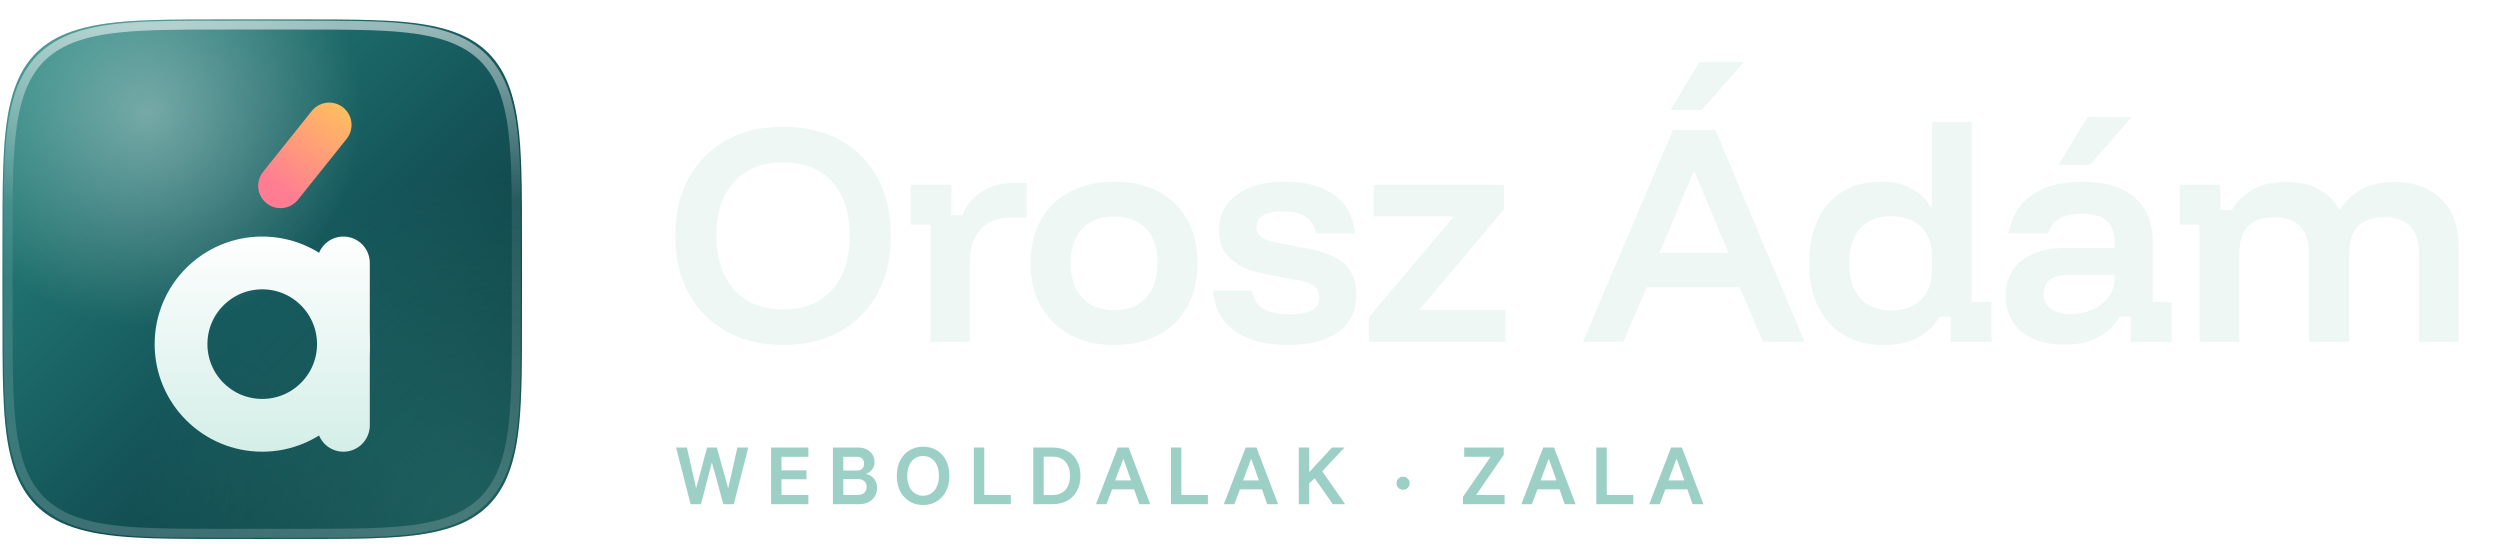
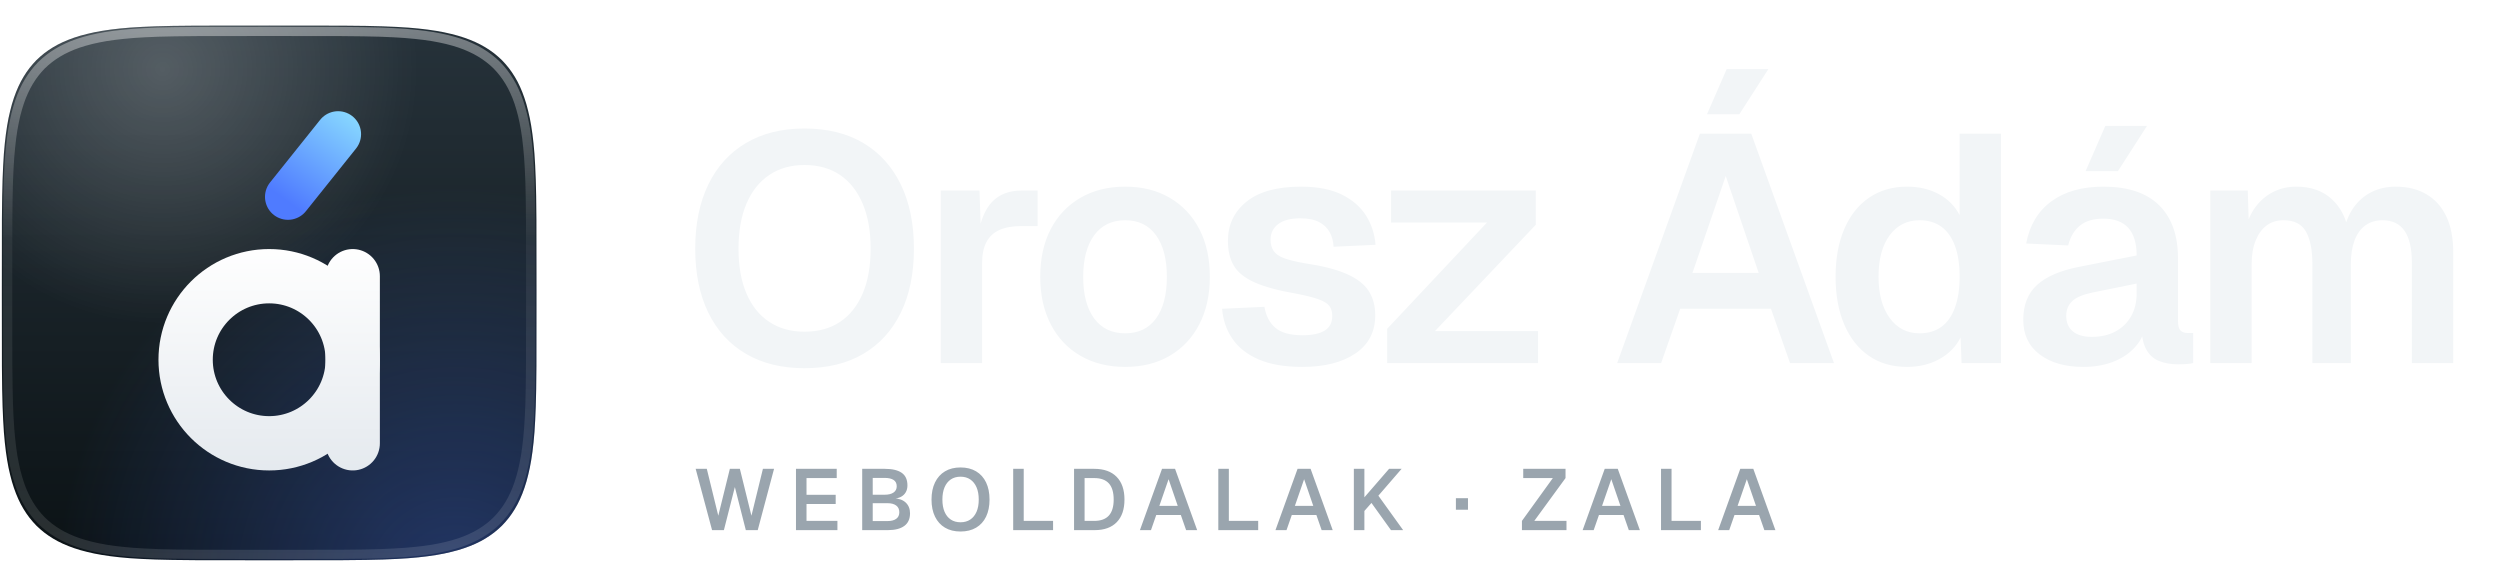
- <svg xmlns="http://www.w3.org/2000/svg" viewBox="0 0 461.0 103.2" width="461" height="103" role="img" aria-label="Orosz Ádám – weboldalak, Zala">
-   <g transform="translate(0 3.58) scale(0.75)">
+ <svg xmlns="http://www.w3.org/2000/svg" viewBox="0 0 448.2 105.2" width="448" height="105" role="img" aria-label="Orosz Ádám – weboldalak, Zala">
+   <g transform="translate(0 4.59) scale(0.75)">
    <defs>
-       <linearGradient id="lake" x1="0" y1="0" x2="1" y2="1">
-         <stop offset="0" stop-color="#2A8C84" />
-         <stop offset=".55" stop-color="#145458" />
-         <stop offset="1" stop-color="#0A2E33" />
+       <linearGradient id="lake" x1="0" y1="0" x2="0" y2="1">
+         <stop offset="0" stop-color="#26323A" />
+         <stop offset="1" stop-color="#0B1215" />
      </linearGradient>
-       <radialGradient id="sheen" cx=".28" cy=".18" r=".75">
-         <stop offset="0" stop-color="#fff" stop-opacity=".38" />
-         <stop offset=".55" stop-color="#fff" stop-opacity="0" />
+       <radialGradient id="sheen" cx=".3" cy=".08" r=".8">
+         <stop offset="0" stop-color="#fff" stop-opacity=".22" />
+         <stop offset=".6" stop-color="#fff" stop-opacity="0" />
      </radialGradient>
-       <radialGradient id="warm" cx=".95" cy="1" r=".7">
-         <stop offset="0" stop-color="#4FD1BE" stop-opacity=".30" />
-         <stop offset="1" stop-color="#4FD1BE" stop-opacity="0" />
+       <radialGradient id="warm" cx=".85" cy="1.05" r=".75">
+         <stop offset="0" stop-color="#4F7BFF" stop-opacity=".35" />
+         <stop offset="1" stop-color="#4F7BFF" stop-opacity="0" />
      </radialGradient>
      <linearGradient id="rim" x1="0" y1="0" x2="0" y2="1">
-         <stop offset="0" stop-color="#fff" stop-opacity=".55" />
-         <stop offset=".35" stop-color="#fff" stop-opacity=".08" />
-         <stop offset="1" stop-color="#fff" stop-opacity=".18" />
+         <stop offset="0" stop-color="#fff" stop-opacity=".38" />
+         <stop offset=".4" stop-color="#fff" stop-opacity=".06" />
+         <stop offset="1" stop-color="#fff" stop-opacity=".12" />
      </linearGradient>
      <linearGradient id="ink" gradientUnits="userSpaceOnUse" x1="0" y1="52" x2="0" y2="108">
        <stop offset="0" stop-color="#FFFFFF" />
-         <stop offset="1" stop-color="#D3EEE7" />
+         <stop offset="1" stop-color="#E4E9EE" />
      </linearGradient>
      <linearGradient id="glint" gradientUnits="userSpaceOnUse" x1="66" y1="44" x2="82" y2="22">
-         <stop offset="0" stop-color="#FF7D93" />
-         <stop offset="1" stop-color="#FFC15C" />
+         <stop offset="0" stop-color="#4F7BFF" />
+         <stop offset="1" stop-color="#8ADCFF" />
      </linearGradient>
    </defs>
    <path d="M128.00,64.00 L127.98,81.53 L127.92,87.12 L127.82,91.18 L127.68,94.47 L127.51,97.29 L127.29,99.76 L127.03,101.99 L126.73,104.01 L126.39,105.87 L126.00,107.58 L125.58,109.18 L125.11,110.67 L124.60,112.06 L124.05,113.36 L123.45,114.59 L122.80,115.74 L122.10,116.83 L121.36,117.85 L120.56,118.81 L119.72,119.72 L118.81,120.56 L117.85,121.36 L116.83,122.10 L115.74,122.80 L114.59,123.45 L113.36,124.05 L112.06,124.60 L110.67,125.11 L109.18,125.58 L107.58,126.00 L105.87,126.39 L104.01,126.73 L101.99,127.03 L99.76,127.29 L97.29,127.51 L94.47,127.68 L91.18,127.82 L87.12,127.92 L81.53,127.98 L64.00,128.00 L46.47,127.98 L40.88,127.92 L36.82,127.82 L33.53,127.68 L30.71,127.51 L28.24,127.29 L26.01,127.03 L23.99,126.73 L22.13,126.39 L20.42,126.00 L18.82,125.58 L17.33,125.11 L15.94,124.60 L14.64,124.05 L13.41,123.45 L12.26,122.80 L11.17,122.10 L10.15,121.36 L9.19,120.56 L8.28,119.72 L7.44,118.81 L6.64,117.85 L5.90,116.83 L5.20,115.74 L4.55,114.59 L3.95,113.36 L3.40,112.06 L2.89,110.67 L2.42,109.18 L2.00,107.58 L1.61,105.87 L1.27,104.01 L0.97,101.99 L0.71,99.76 L0.49,97.29 L0.32,94.47 L0.18,91.18 L0.08,87.12 L0.02,81.53 L0.00,64.00 L0.02,46.47 L0.08,40.88 L0.18,36.82 L0.32,33.53 L0.49,30.71 L0.71,28.24 L0.97,26.01 L1.27,23.99 L1.61,22.13 L2.00,20.42 L2.42,18.82 L2.89,17.33 L3.40,15.94 L3.95,14.64 L4.55,13.41 L5.20,12.26 L5.90,11.17 L6.64,10.15 L7.44,9.19 L8.28,8.28 L9.19,7.44 L10.15,6.64 L11.17,5.90 L12.26,5.20 L13.41,4.55 L14.64,3.95 L15.94,3.40 L17.33,2.89 L18.82,2.42 L20.42,2.00 L22.13,1.61 L23.99,1.27 L26.01,0.97 L28.24,0.71 L30.71,0.49 L33.53,0.32 L36.82,0.18 L40.88,0.08 L46.47,0.02 L64.00,0.00 L81.53,0.02 L87.12,0.08 L91.18,0.18 L94.47,0.32 L97.29,0.49 L99.76,0.71 L101.99,0.97 L104.01,1.27 L105.87,1.61 L107.58,2.00 L109.18,2.42 L110.67,2.89 L112.06,3.40 L113.36,3.95 L114.59,4.55 L115.74,5.20 L116.83,5.90 L117.85,6.64 L118.81,7.44 L119.72,8.28 L120.56,9.19 L121.36,10.15 L122.10,11.17 L122.80,12.26 L123.45,13.41 L124.05,14.64 L124.60,15.94 L125.11,17.33 L125.58,18.82 L126.00,20.42 L126.39,22.13 L126.73,23.99 L127.03,26.01 L127.29,28.24 L127.51,30.71 L127.68,33.53 L127.82,36.82 L127.92,40.88 L127.98,46.47 Z" fill="url(#lake)" />
    <path d="M128.00,64.00 L127.98,81.53 L127.92,87.12 L127.82,91.18 L127.68,94.47 L127.51,97.29 L127.29,99.76 L127.03,101.99 L126.73,104.01 L126.39,105.87 L126.00,107.58 L125.58,109.18 L125.11,110.67 L124.60,112.06 L124.05,113.36 L123.45,114.59 L122.80,115.74 L122.10,116.83 L121.36,117.85 L120.56,118.81 L119.72,119.72 L118.81,120.56 L117.85,121.36 L116.83,122.10 L115.74,122.80 L114.59,123.45 L113.36,124.05 L112.06,124.60 L110.67,125.11 L109.18,125.58 L107.58,126.00 L105.87,126.39 L104.01,126.73 L101.99,127.03 L99.76,127.29 L97.29,127.51 L94.47,127.68 L91.18,127.82 L87.12,127.92 L81.53,127.98 L64.00,128.00 L46.47,127.98 L40.88,127.92 L36.82,127.82 L33.53,127.68 L30.71,127.51 L28.24,127.29 L26.01,127.03 L23.99,126.73 L22.13,126.39 L20.42,126.00 L18.82,125.58 L17.33,125.11 L15.94,124.60 L14.64,124.05 L13.41,123.45 L12.26,122.80 L11.17,122.10 L10.15,121.36 L9.19,120.56 L8.28,119.72 L7.44,118.81 L6.64,117.85 L5.90,116.83 L5.20,115.74 L4.55,114.59 L3.95,113.36 L3.40,112.06 L2.89,110.67 L2.42,109.18 L2.00,107.58 L1.61,105.87 L1.27,104.01 L0.97,101.99 L0.71,99.76 L0.49,97.29 L0.32,94.47 L0.18,91.18 L0.08,87.12 L0.02,81.53 L0.00,64.00 L0.02,46.47 L0.08,40.88 L0.18,36.82 L0.32,33.53 L0.49,30.71 L0.71,28.24 L0.97,26.01 L1.27,23.99 L1.61,22.13 L2.00,20.42 L2.42,18.82 L2.89,17.33 L3.40,15.94 L3.95,14.64 L4.55,13.41 L5.20,12.26 L5.90,11.17 L6.64,10.15 L7.44,9.19 L8.28,8.28 L9.19,7.44 L10.15,6.64 L11.17,5.90 L12.26,5.20 L13.41,4.55 L14.64,3.95 L15.94,3.40 L17.33,2.89 L18.82,2.42 L20.42,2.00 L22.13,1.61 L23.99,1.27 L26.01,0.97 L28.24,0.71 L30.71,0.49 L33.53,0.32 L36.82,0.18 L40.88,0.08 L46.47,0.02 L64.00,0.00 L81.53,0.02 L87.12,0.08 L91.18,0.18 L94.47,0.32 L97.29,0.49 L99.76,0.71 L101.99,0.97 L104.01,1.27 L105.87,1.61 L107.58,2.00 L109.18,2.42 L110.67,2.89 L112.06,3.40 L113.36,3.95 L114.59,4.55 L115.74,5.20 L116.83,5.90 L117.85,6.64 L118.81,7.44 L119.72,8.28 L120.56,9.19 L121.36,10.15 L122.10,11.17 L122.80,12.26 L123.45,13.41 L124.05,14.64 L124.60,15.94 L125.11,17.33 L125.58,18.82 L126.00,20.42 L126.39,22.13 L126.73,23.99 L127.03,26.01 L127.29,28.24 L127.51,30.71 L127.68,33.53 L127.82,36.82 L127.92,40.88 L127.98,46.47 Z" fill="url(#warm)" />
    <path d="M128.00,64.00 L127.98,81.53 L127.92,87.12 L127.82,91.18 L127.68,94.47 L127.51,97.29 L127.29,99.76 L127.03,101.99 L126.73,104.01 L126.39,105.87 L126.00,107.58 L125.58,109.18 L125.11,110.67 L124.60,112.06 L124.05,113.36 L123.45,114.59 L122.80,115.74 L122.10,116.83 L121.36,117.85 L120.56,118.81 L119.72,119.72 L118.81,120.56 L117.85,121.36 L116.83,122.10 L115.74,122.80 L114.59,123.45 L113.36,124.05 L112.06,124.60 L110.67,125.11 L109.18,125.58 L107.58,126.00 L105.87,126.39 L104.01,126.73 L101.99,127.03 L99.76,127.29 L97.29,127.51 L94.47,127.68 L91.18,127.82 L87.12,127.92 L81.53,127.98 L64.00,128.00 L46.47,127.98 L40.88,127.92 L36.82,127.82 L33.53,127.68 L30.71,127.51 L28.24,127.29 L26.01,127.03 L23.99,126.73 L22.13,126.39 L20.42,126.00 L18.82,125.58 L17.33,125.11 L15.94,124.60 L14.64,124.05 L13.41,123.45 L12.26,122.80 L11.17,122.10 L10.15,121.36 L9.19,120.56 L8.28,119.72 L7.44,118.81 L6.64,117.85 L5.90,116.83 L5.20,115.74 L4.55,114.59 L3.95,113.36 L3.40,112.06 L2.89,110.67 L2.42,109.18 L2.00,107.58 L1.61,105.87 L1.27,104.01 L0.97,101.99 L0.71,99.76 L0.49,97.29 L0.32,94.47 L0.18,91.18 L0.08,87.12 L0.02,81.53 L0.00,64.00 L0.02,46.47 L0.08,40.88 L0.18,36.82 L0.32,33.53 L0.49,30.71 L0.71,28.24 L0.97,26.01 L1.27,23.99 L1.61,22.13 L2.00,20.42 L2.42,18.82 L2.89,17.33 L3.40,15.94 L3.95,14.64 L4.55,13.41 L5.20,12.26 L5.90,11.17 L6.64,10.15 L7.44,9.19 L8.28,8.28 L9.19,7.44 L10.15,6.64 L11.17,5.90 L12.26,5.20 L13.41,4.55 L14.64,3.95 L15.94,3.40 L17.33,2.89 L18.82,2.42 L20.42,2.00 L22.13,1.61 L23.99,1.27 L26.01,0.97 L28.24,0.71 L30.71,0.49 L33.53,0.32 L36.82,0.18 L40.88,0.08 L46.47,0.02 L64.00,0.00 L81.53,0.02 L87.12,0.08 L91.18,0.18 L94.47,0.32 L97.29,0.49 L99.76,0.71 L101.99,0.97 L104.01,1.27 L105.87,1.61 L107.58,2.00 L109.18,2.42 L110.67,2.89 L112.06,3.40 L113.36,3.95 L114.59,4.55 L115.74,5.20 L116.83,5.90 L117.85,6.64 L118.81,7.44 L119.72,8.28 L120.56,9.19 L121.36,10.15 L122.10,11.17 L122.80,12.26 L123.45,13.41 L124.05,14.64 L124.60,15.94 L125.11,17.33 L125.58,18.82 L126.00,20.42 L126.39,22.13 L126.73,23.99 L127.03,26.01 L127.29,28.24 L127.51,30.71 L127.68,33.53 L127.82,36.82 L127.92,40.88 L127.98,46.47 Z" fill="url(#sheen)" />
    <path d="M126.60,64.00 L126.58,81.15 L126.52,86.62 L126.43,90.59 L126.29,93.81 L126.12,96.56 L125.90,98.98 L125.65,101.16 L125.36,103.14 L125.02,104.95 L124.65,106.63 L124.23,108.19 L123.78,109.64 L123.28,111.01 L122.73,112.28 L122.15,113.48 L121.51,114.61 L120.83,115.67 L120.10,116.67 L119.33,117.61 L118.50,118.50 L117.61,119.33 L116.67,120.10 L115.67,120.83 L114.61,121.51 L113.48,122.15 L112.28,122.73 L111.01,123.28 L109.64,123.78 L108.19,124.23 L106.63,124.65 L104.95,125.02 L103.14,125.36 L101.16,125.65 L98.98,125.90 L96.56,126.12 L93.81,126.29 L90.59,126.43 L86.62,126.52 L81.15,126.58 L64.00,126.60 L46.85,126.58 L41.38,126.52 L37.41,126.43 L34.19,126.29 L31.44,126.12 L29.02,125.90 L26.84,125.65 L24.86,125.36 L23.05,125.02 L21.37,124.65 L19.81,124.23 L18.36,123.78 L16.99,123.28 L15.72,122.73 L14.52,122.15 L13.39,121.51 L12.33,120.83 L11.33,120.10 L10.39,119.33 L9.50,118.50 L8.67,117.61 L7.90,116.67 L7.17,115.67 L6.49,114.61 L5.85,113.48 L5.27,112.28 L4.72,111.01 L4.22,109.64 L3.77,108.19 L3.35,106.63 L2.98,104.95 L2.64,103.14 L2.35,101.16 L2.10,98.98 L1.88,96.56 L1.71,93.81 L1.57,90.59 L1.48,86.62 L1.42,81.15 L1.40,64.00 L1.42,46.85 L1.48,41.38 L1.57,37.41 L1.71,34.19 L1.88,31.44 L2.10,29.02 L2.35,26.84 L2.64,24.86 L2.98,23.05 L3.35,21.37 L3.77,19.81 L4.22,18.36 L4.72,16.99 L5.27,15.72 L5.85,14.52 L6.49,13.39 L7.17,12.33 L7.90,11.33 L8.67,10.39 L9.50,9.50 L10.39,8.67 L11.33,7.90 L12.33,7.17 L13.39,6.49 L14.52,5.85 L15.72,5.27 L16.99,4.72 L18.36,4.22 L19.81,3.77 L21.37,3.35 L23.05,2.98 L24.86,2.64 L26.84,2.35 L29.02,2.10 L31.44,1.88 L34.19,1.71 L37.41,1.57 L41.38,1.48 L46.85,1.42 L64.00,1.40 L81.15,1.42 L86.62,1.48 L90.59,1.57 L93.81,1.71 L96.56,1.88 L98.98,2.10 L101.16,2.35 L103.14,2.64 L104.95,2.98 L106.63,3.35 L108.19,3.77 L109.64,4.22 L111.01,4.72 L112.28,5.27 L113.48,5.85 L114.61,6.49 L115.67,7.17 L116.67,7.90 L117.61,8.67 L118.50,9.50 L119.33,10.39 L120.10,11.33 L120.83,12.33 L121.51,13.39 L122.15,14.52 L122.73,15.72 L123.28,16.99 L123.78,18.36 L124.23,19.81 L124.65,21.37 L125.02,23.05 L125.36,24.86 L125.65,26.84 L125.90,29.02 L126.12,31.44 L126.29,34.19 L126.43,37.41 L126.52,41.38 L126.58,46.85 Z" fill="none" stroke="url(#rim)" stroke-width="2.2" />
    <g transform="translate(5 0)">
      <circle cx="59" cy="80" r="20" fill="none" stroke="url(#ink)" stroke-width="13" />
      <line x1="79" y1="60" x2="79" y2="100" stroke="url(#ink)" stroke-width="13" stroke-linecap="round" />
      <line x1="63.5" y1="41" x2="75.5" y2="26" stroke="url(#glint)" stroke-width="11" stroke-linecap="round" />
    </g>
  </g>
-   <path d="M144.233 63.73Q138.24 63.73 133.769 61.241Q129.298 58.752 126.809 54.233Q124.32 49.713 124.32 43.575Q124.32 37.388 126.809 32.869Q129.298 28.35 133.769 25.885Q138.24 23.42 144.233 23.42Q150.275 23.42 154.746 25.885Q159.217 28.35 161.682 32.869Q164.147 37.388 164.147 43.575Q164.147 49.713 161.657 54.257Q159.168 58.8 154.697 61.265Q150.227 63.73 144.233 63.73ZM144.233 57.157Q150.082 57.157 153.32 53.483Q156.558 49.81 156.558 43.575Q156.558 37.292 153.344 33.642Q150.13 29.993 144.233 29.993Q138.385 29.993 135.147 33.642Q131.908 37.292 131.908 43.575Q131.908 49.81 135.147 53.483Q138.385 57.157 144.233 57.157Z M171.474 63.15V41.497H167.801V34.15H175.341V39.757H177.371Q178.531 36.857 181.044 35.334Q183.557 33.812 186.796 33.812H189.212V40.192H186.457Q182.542 40.192 180.633 42.439Q178.724 44.687 178.724 48.36V63.15Z M205.433 63.73Q200.745 63.73 197.289 61.869Q193.833 60.008 191.9 56.625Q189.966 53.242 189.966 48.65Q189.966 44.01 191.876 40.627Q193.785 37.243 197.265 35.407Q200.745 33.57 205.433 33.57Q210.17 33.57 213.601 35.407Q217.033 37.243 218.918 40.627Q220.803 44.01 220.803 48.65Q220.803 53.242 218.918 56.649Q217.033 60.057 213.577 61.893Q210.121 63.73 205.433 63.73ZM205.433 57.302Q209.251 57.302 211.33 54.982Q213.408 52.662 213.408 48.65Q213.408 44.542 211.33 42.27Q209.251 39.998 205.433 39.998Q201.566 39.998 199.464 42.294Q197.361 44.59 197.361 48.602Q197.361 52.662 199.464 54.982Q201.566 57.302 205.433 57.302Z M237.555 63.73Q231.272 63.73 227.623 61.096Q223.974 58.462 223.684 53.677H230.837Q231.224 55.948 232.915 57.012Q234.607 58.075 237.845 58.075Q243.307 58.075 243.307 54.933Q243.307 53.677 242.485 52.952Q241.664 52.227 239.73 51.84L233.302 50.632Q224.747 48.988 224.747 42.608Q224.747 38.452 228.01 36.011Q231.272 33.57 237.024 33.57Q242.775 33.57 246.135 36.083Q249.494 38.597 249.88 43.14H242.775Q242.244 41.013 240.794 40.023Q239.344 39.032 236.589 39.032Q234.22 39.032 232.94 39.781Q231.659 40.53 231.659 41.98Q231.659 43.043 232.456 43.72Q233.254 44.397 234.994 44.735L241.519 45.992Q245.965 46.862 248.068 48.892Q250.17 50.922 250.17 54.353Q250.17 58.8 246.908 61.265Q243.645 63.73 237.555 63.73Z M252.471 63.15V58.607L268.179 39.998H253.341V34.15H277.411V38.693L261.703 57.302H277.701V63.15Z M292.017 63.15 308.644 24.0H316.474L332.956 63.15H325.271L320.969 53.048H303.811L299.461 63.15ZM306.179 46.717H318.891L312.656 31.782H312.414ZM308.306 20.327V20.133L313.526 11.482H321.549V11.675L313.961 20.327Z M347.678 63.73Q343.231 63.73 340.138 61.845Q337.045 59.96 335.425 56.577Q333.806 53.193 333.806 48.65Q333.806 44.107 335.377 40.699Q336.948 37.292 339.92 35.431Q342.893 33.57 347.05 33.57Q350.288 33.57 352.656 34.802Q355.025 36.035 356.281 38.307H356.475V22.55H363.821V55.803H367.495V63.15H359.955V58.51H357.925Q356.426 60.975 353.865 62.352Q351.303 63.73 347.678 63.73ZM348.983 57.35Q352.415 57.35 354.445 55.417Q356.475 53.483 356.475 50.148V47.152Q356.475 43.817 354.445 41.883Q352.415 39.95 348.983 39.95Q345.165 39.95 343.183 42.27Q341.201 44.59 341.201 48.65Q341.201 52.71 343.183 55.03Q345.165 57.35 348.983 57.35Z M380.96 63.682Q375.885 63.682 373.01 61.217Q370.134 58.752 370.134 54.692Q370.134 50.438 373.082 48.118Q376.03 45.798 381.54 45.798H390.24V44.638Q390.24 39.467 384.199 39.467Q379.027 39.467 377.915 43.14H370.617Q371.487 38.452 374.991 36.011Q378.495 33.57 384.199 33.57Q390.579 33.57 393.938 36.47Q397.297 39.37 397.297 44.832V55.803H400.777V63.15H393.237V58.51H391.207Q389.709 60.975 387.171 62.328Q384.634 63.682 380.96 63.682ZM382.024 58.027Q384.392 58.027 386.253 57.157Q388.114 56.287 389.177 54.788Q390.24 53.29 390.24 51.453V50.777H381.879Q377.142 50.777 377.142 54.353Q377.142 56.093 378.447 57.06Q379.752 58.027 382.024 58.027ZM379.994 30.477V30.283L385.214 21.632H393.237V21.825L385.649 30.477Z M405.929 63.15V41.497H402.256V34.15H409.796V38.79H411.923Q413.421 36.325 415.862 34.972Q418.303 33.618 421.879 33.618Q425.359 33.618 427.8 34.875Q430.241 36.132 431.739 38.645H431.933Q435.219 33.618 441.841 33.618Q447.448 33.618 450.638 36.832Q453.828 40.047 453.828 45.605V63.15H446.481V46.91Q446.481 40.143 440.004 40.143Q433.576 40.143 433.576 46.91V63.15H426.181V46.91Q426.181 40.143 419.656 40.143Q416.514 40.143 414.895 41.835Q413.276 43.527 413.276 46.91V63.15Z" fill="#EEF7F4" />
-   <path d="M127.139 93.15 124.465 82.688H126.467L128.146 90.128H128.198L130.187 82.688H131.995L134.062 90.128H134.114L135.793 82.688H137.795L135.134 93.15H133.197L131.104 85.516H131.053L129.063 93.15Z M148.903 93.15H142.019V82.688H148.903V84.393H143.943V86.898H148.555V88.552H143.943V91.445H148.903Z M153.437 93.15V82.688H158.126Q158.991 82.688 159.663 83.017Q160.335 83.346 160.729 83.953Q161.123 84.56 161.123 85.387Q161.123 86.188 160.683 86.743Q160.244 87.299 159.598 87.518V87.57Q160.115 87.686 160.567 88.009Q161.019 88.332 161.303 88.868Q161.588 89.404 161.588 90.153Q161.588 91.058 161.161 91.736Q160.735 92.414 159.999 92.782Q159.262 93.15 158.333 93.15ZM155.362 91.445H158.023Q158.759 91.445 159.211 91.064Q159.663 90.683 159.663 89.96Q159.663 89.249 159.217 88.881Q158.772 88.513 158.035 88.513H155.362ZM155.362 86.937H157.893Q158.475 86.937 158.836 86.608Q159.198 86.278 159.198 85.671Q159.198 85.051 158.836 84.722Q158.475 84.393 157.893 84.393H155.362Z M170.1 93.305Q168.705 93.305 167.607 92.64Q166.509 91.975 165.876 90.767Q165.243 89.559 165.243 87.919Q165.243 86.265 165.876 85.058Q166.509 83.85 167.607 83.191Q168.705 82.532 170.1 82.532Q171.508 82.532 172.605 83.185Q173.703 83.837 174.33 85.045Q174.956 86.253 174.956 87.919Q174.956 89.559 174.323 90.773Q173.69 91.988 172.599 92.646Q171.508 93.305 170.1 93.305ZM170.1 91.587Q170.991 91.587 171.65 91.129Q172.308 90.67 172.67 89.843Q173.032 89.017 173.032 87.919Q173.032 86.808 172.67 85.981Q172.308 85.155 171.65 84.703Q170.991 84.25 170.1 84.25Q169.208 84.25 168.55 84.703Q167.891 85.155 167.529 85.981Q167.168 86.808 167.168 87.919Q167.168 89.017 167.529 89.843Q167.891 90.67 168.55 91.129Q169.208 91.587 170.1 91.587Z M179.477 93.15V82.688H181.402V91.445H186.31V93.15Z M190.456 93.15V82.688H194.008Q195.571 82.688 196.734 83.32Q197.896 83.953 198.536 85.129Q199.175 86.304 199.175 87.919Q199.175 89.52 198.529 90.696Q197.883 91.871 196.727 92.511Q195.571 93.15 194.008 93.15ZM192.381 91.471H194.008Q195.055 91.471 195.778 91.025Q196.501 90.58 196.876 89.779Q197.25 88.978 197.25 87.919Q197.25 86.317 196.417 85.342Q195.584 84.367 194.008 84.367H192.381Z M202.042 93.15 206.072 82.688H208.075L212.053 93.15H210.051L209.082 90.412H205.013L203.98 93.15ZM205.595 88.758H208.527L207.119 84.819H207.067Z M215.889 93.15V82.688H217.814V91.445H222.722V93.15Z M225.667 93.15 229.697 82.688H231.699L235.678 93.15H233.675L232.707 90.412H228.638L227.605 93.15ZM229.219 88.758H232.151L230.743 84.819H230.692Z M239.514 93.15V82.688H241.438V87.183H241.49L245.636 82.688H247.961L243.841 87.066L248.078 93.15H245.804L242.459 88.371L241.438 89.275V93.15Z M258.785 90.489Q258.282 90.489 257.926 90.134Q257.571 89.779 257.571 89.275Q257.571 88.771 257.926 88.416Q258.282 88.061 258.785 88.061Q259.289 88.061 259.644 88.416Q260 88.771 260 89.275Q260 89.779 259.644 90.134Q259.289 90.489 258.785 90.489Z M269.842 93.15V91.807L274.957 84.393H270.075V82.688H277.385V84.031L272.283 91.445H277.54V93.15Z M280.64 93.15 284.67 82.688H286.672L290.651 93.15H288.649L287.68 90.412H283.611L282.578 93.15ZM284.192 88.758H287.125L285.717 84.819H285.665Z M294.487 93.15V82.688H296.412V91.445H301.32V93.15Z M304.265 93.15 308.295 82.688H310.297L314.275 93.15H312.273L311.305 90.412H307.236L306.202 93.15ZM307.817 88.758H310.749L309.341 84.819H309.29Z" fill="#9CCFC6" />
+   <path d="M144.098 66.108Q138.008 66.108 133.6 63.527Q129.192 60.946 126.843 56.132Q124.494 51.318 124.494 44.648Q124.494 37.978 126.843 33.135Q129.192 28.292 133.6 25.682Q138.008 23.072 144.098 23.072Q150.304 23.072 154.683 25.682Q159.062 28.292 161.411 33.135Q163.76 37.978 163.76 44.648Q163.76 51.318 161.411 56.132Q159.062 60.946 154.683 63.527Q150.304 66.108 144.098 66.108ZM144.098 59.554Q147.868 59.554 150.507 57.785Q153.146 56.016 154.567 52.681Q155.988 49.346 155.988 44.648Q155.988 39.95 154.567 36.586Q153.146 33.222 150.507 31.424Q147.868 29.626 144.098 29.626Q140.444 29.626 137.776 31.424Q135.108 33.222 133.687 36.586Q132.266 39.95 132.266 44.648Q132.266 49.346 133.687 52.681Q135.108 56.016 137.776 57.785Q140.444 59.554 144.098 59.554Z M168.574 65.18V34.208H175.534L175.824 42.792L175.186 42.676Q175.882 38.21 177.825 36.209Q179.768 34.208 183.132 34.208H185.974V40.588H183.074Q180.696 40.588 179.13 41.284Q177.564 41.98 176.781 43.459Q175.998 44.938 175.998 47.316V65.18Z M201.692 65.876Q197.11 65.876 193.659 63.875Q190.208 61.874 188.323 58.22Q186.438 54.566 186.438 49.694Q186.438 44.764 188.323 41.139Q190.208 37.514 193.659 35.513Q197.11 33.512 201.692 33.512Q206.274 33.512 209.696 35.513Q213.118 37.514 215.003 41.139Q216.888 44.764 216.888 49.694Q216.888 54.566 215.003 58.22Q213.118 61.874 209.696 63.875Q206.274 65.876 201.692 65.876ZM201.692 59.844Q205.288 59.844 207.231 57.176Q209.174 54.508 209.174 49.694Q209.174 44.938 207.231 42.241Q205.288 39.544 201.692 39.544Q198.096 39.544 196.124 42.241Q194.152 44.938 194.152 49.694Q194.152 54.508 196.124 57.176Q198.096 59.844 201.692 59.844Z M233.476 65.876Q228.778 65.876 225.675 64.542Q222.572 63.208 220.948 60.83Q219.324 58.452 219.092 55.436L226.69 55.088Q227.096 57.524 228.662 58.858Q230.228 60.192 233.534 60.192Q236.144 60.192 237.507 59.351Q238.87 58.51 238.87 56.712Q238.87 55.668 238.377 54.972Q237.884 54.276 236.463 53.754Q235.042 53.232 232.316 52.71Q227.618 51.898 224.95 50.709Q222.282 49.52 221.209 47.722Q220.136 45.924 220.136 43.256Q220.136 38.906 223.471 36.209Q226.806 33.512 233.244 33.512Q237.71 33.512 240.581 34.933Q243.452 36.354 244.931 38.703Q246.41 41.052 246.642 43.952L239.102 44.3Q239.044 42.85 238.406 41.69Q237.768 40.53 236.492 39.863Q235.216 39.196 233.128 39.196Q230.518 39.196 229.155 40.24Q227.792 41.284 227.792 43.024Q227.792 44.242 228.343 45.054Q228.894 45.866 230.228 46.359Q231.562 46.852 233.882 47.258Q238.638 47.954 241.422 49.172Q244.206 50.39 245.395 52.217Q246.584 54.044 246.584 56.596Q246.584 61.062 243.017 63.469Q239.45 65.876 233.476 65.876Z M248.73 65.18V59.032L266.652 39.95H249.426V34.208H275.41V40.356L257.314 59.438H275.816V65.18Z M290.026 65.18 304.874 24H314.096L328.944 65.18H321.056L317.634 55.436H301.336L297.914 65.18ZM303.54 48.998H315.43L309.514 31.598ZM306.15 20.52 309.688 12.4H317.17L311.95 20.52Z M342.052 65.876Q338.108 65.876 335.237 63.904Q332.366 61.932 330.8 58.278Q329.234 54.624 329.234 49.694Q329.234 44.764 330.8 41.11Q332.366 37.456 335.266 35.484Q338.166 33.512 342.052 33.512Q345.3 33.512 347.765 34.846Q350.23 36.18 351.506 38.616V24H358.93V65.18H351.854L351.68 60.598Q350.404 63.092 347.852 64.484Q345.3 65.876 342.052 65.876ZM344.314 59.844Q346.634 59.844 348.229 58.684Q349.824 57.524 350.665 55.233Q351.506 52.942 351.506 49.694Q351.506 46.388 350.665 44.126Q349.824 41.864 348.229 40.704Q346.634 39.544 344.314 39.544Q340.95 39.544 338.949 42.241Q336.948 44.938 336.948 49.694Q336.948 54.334 338.949 57.089Q340.95 59.844 344.314 59.844Z M373.72 65.876Q368.848 65.876 365.89 63.643Q362.932 61.41 362.932 57.408Q362.932 53.406 365.426 51.144Q367.92 48.882 373.024 47.896L383.29 45.866Q383.29 42.56 381.782 40.907Q380.274 39.254 377.316 39.254Q374.648 39.254 373.111 40.501Q371.574 41.748 370.994 44.068L363.454 43.72Q364.382 38.79 367.978 36.151Q371.574 33.512 377.316 33.512Q383.928 33.512 387.321 36.847Q390.714 40.182 390.714 46.388V57.64Q390.714 58.858 391.149 59.322Q391.584 59.786 392.454 59.786H393.44V65.18Q393.092 65.296 392.309 65.354Q391.526 65.412 390.714 65.412Q388.8 65.412 387.292 64.803Q385.784 64.194 384.972 62.657Q384.16 61.12 384.16 58.452L384.798 58.916Q384.334 60.946 382.797 62.541Q381.26 64.136 378.94 65.006Q376.62 65.876 373.72 65.876ZM375.228 60.482Q377.722 60.482 379.52 59.496Q381.318 58.51 382.304 56.77Q383.29 55.03 383.29 52.652V50.912L375.286 52.536Q372.792 53.058 371.719 54.073Q370.646 55.088 370.646 56.712Q370.646 58.51 371.835 59.496Q373.024 60.482 375.228 60.482ZM374.126 30.728 377.664 22.608H385.146L379.926 30.728Z M396.514 65.18V34.208H403.242L403.474 41.806L402.778 41.458Q403.3 38.964 404.605 37.195Q405.91 35.426 407.795 34.469Q409.68 33.512 411.942 33.512Q415.886 33.512 418.322 35.745Q420.758 37.978 421.396 41.864H420.41Q420.932 39.138 422.208 37.311Q423.484 35.484 425.427 34.498Q427.37 33.512 429.806 33.512Q432.996 33.512 435.316 34.875Q437.636 36.238 438.883 38.848Q440.13 41.458 440.13 45.286V65.18H432.706V47.2Q432.706 43.372 431.401 41.458Q430.096 39.544 427.428 39.544Q425.63 39.544 424.354 40.472Q423.078 41.4 422.411 43.169Q421.744 44.938 421.744 47.432V65.18H414.842V47.432Q414.842 43.604 413.682 41.574Q412.522 39.544 409.68 39.544Q407.882 39.544 406.635 40.472Q405.388 41.4 404.663 43.169Q403.938 44.938 403.938 47.432V65.18Z" fill="#F2F5F7" />
+   <path d="M127.519 95.18 124.573 84.175H126.573L128.635 92.592L130.712 84.175H132.51L134.587 92.592L136.648 84.175H138.648L135.718 95.18H133.579L131.611 87.446L129.642 95.18Z M142.584 95.18V84.175H149.9V85.834H144.476V88.841H149.715V90.484H144.476V93.522H150.025V95.18Z M154.473 95.18V84.175H158.534Q160.534 84.175 161.564 84.888Q162.595 85.601 162.595 87.151Q162.595 87.849 162.3 88.368Q162.006 88.887 161.456 89.189Q160.905 89.492 160.13 89.523L160.115 89.461Q161.525 89.507 162.293 90.236Q163.06 90.964 163.06 92.158Q163.06 93.677 162.029 94.428Q160.999 95.18 159.092 95.18ZM156.364 93.553H159.03Q160.022 93.553 160.58 93.15Q161.138 92.747 161.138 91.972Q161.138 91.181 160.58 90.763Q160.022 90.344 159.03 90.344H156.364ZM156.364 88.825H158.488Q159.526 88.825 160.1 88.43Q160.673 88.035 160.673 87.306Q160.673 86.547 160.115 86.175Q159.557 85.803 158.488 85.803H156.364Z M172.127 95.428Q170.5 95.428 169.337 94.738Q168.175 94.049 167.547 92.762Q166.919 91.476 166.919 89.693Q166.919 87.911 167.547 86.616Q168.175 85.322 169.337 84.625Q170.5 83.927 172.127 83.927Q173.755 83.927 174.925 84.625Q176.095 85.322 176.715 86.616Q177.335 87.911 177.335 89.693Q177.335 91.476 176.715 92.762Q176.095 94.049 174.925 94.738Q173.755 95.428 172.127 95.428ZM172.127 93.77Q173.15 93.77 173.879 93.281Q174.607 92.793 175.003 91.886Q175.398 90.98 175.398 89.693Q175.398 88.407 175.003 87.492Q174.607 86.578 173.879 86.082Q173.15 85.586 172.127 85.586Q171.104 85.586 170.376 86.082Q169.647 86.578 169.26 87.492Q168.872 88.407 168.872 89.693Q168.872 90.98 169.26 91.886Q169.647 92.793 170.376 93.281Q171.104 93.77 172.127 93.77Z M181.582 95.18V84.175H183.474V94.56L182.466 93.522H188.743V95.18Z M192.51 95.18V84.175H196.137Q198.741 84.175 200.151 85.609Q201.562 87.043 201.562 89.693Q201.562 92.328 200.175 93.754Q198.787 95.18 196.23 95.18ZM194.401 93.522H196.137Q197.888 93.522 198.757 92.568Q199.625 91.615 199.625 89.693Q199.625 87.74 198.757 86.787Q197.888 85.834 196.137 85.834H194.401Z M204.337 95.18 208.304 84.175H210.645L214.613 95.18H212.629L211.684 92.468H207.266L206.321 95.18ZM207.824 90.825H211.125L209.483 86.035Z M218.41 95.18V84.175H220.302V94.56L219.294 93.522H225.571V95.18Z M228.672 95.18 232.639 84.175H234.98L238.948 95.18H236.964L236.019 92.468H231.601L230.656 95.18ZM232.159 90.825H235.46L233.817 86.035Z M242.745 95.18V84.175H244.637V89.29L249.07 84.175H251.317L247.148 88.996L251.596 95.18H249.411L245.907 90.298L244.637 91.739V95.18Z M261.067 91.522V89.445H263.237V91.522Z M272.924 95.18V93.522L278.473 85.834H273.156V84.175H280.751V85.834L275.14 93.522H280.922V95.18Z M283.821 95.18 287.788 84.175H290.129L294.097 95.18H292.113L291.168 92.468H286.75L285.805 95.18ZM287.308 90.825H290.61L288.966 86.035Z M297.895 95.18V84.175H299.786V94.56L298.778 93.522H305.056V95.18Z M308.156 95.18 312.123 84.175H314.464L318.432 95.18H316.448L315.502 92.468H311.085L310.139 95.18ZM311.643 90.825H314.945L313.301 86.035Z" fill="#9AA5AE" />
</svg>
